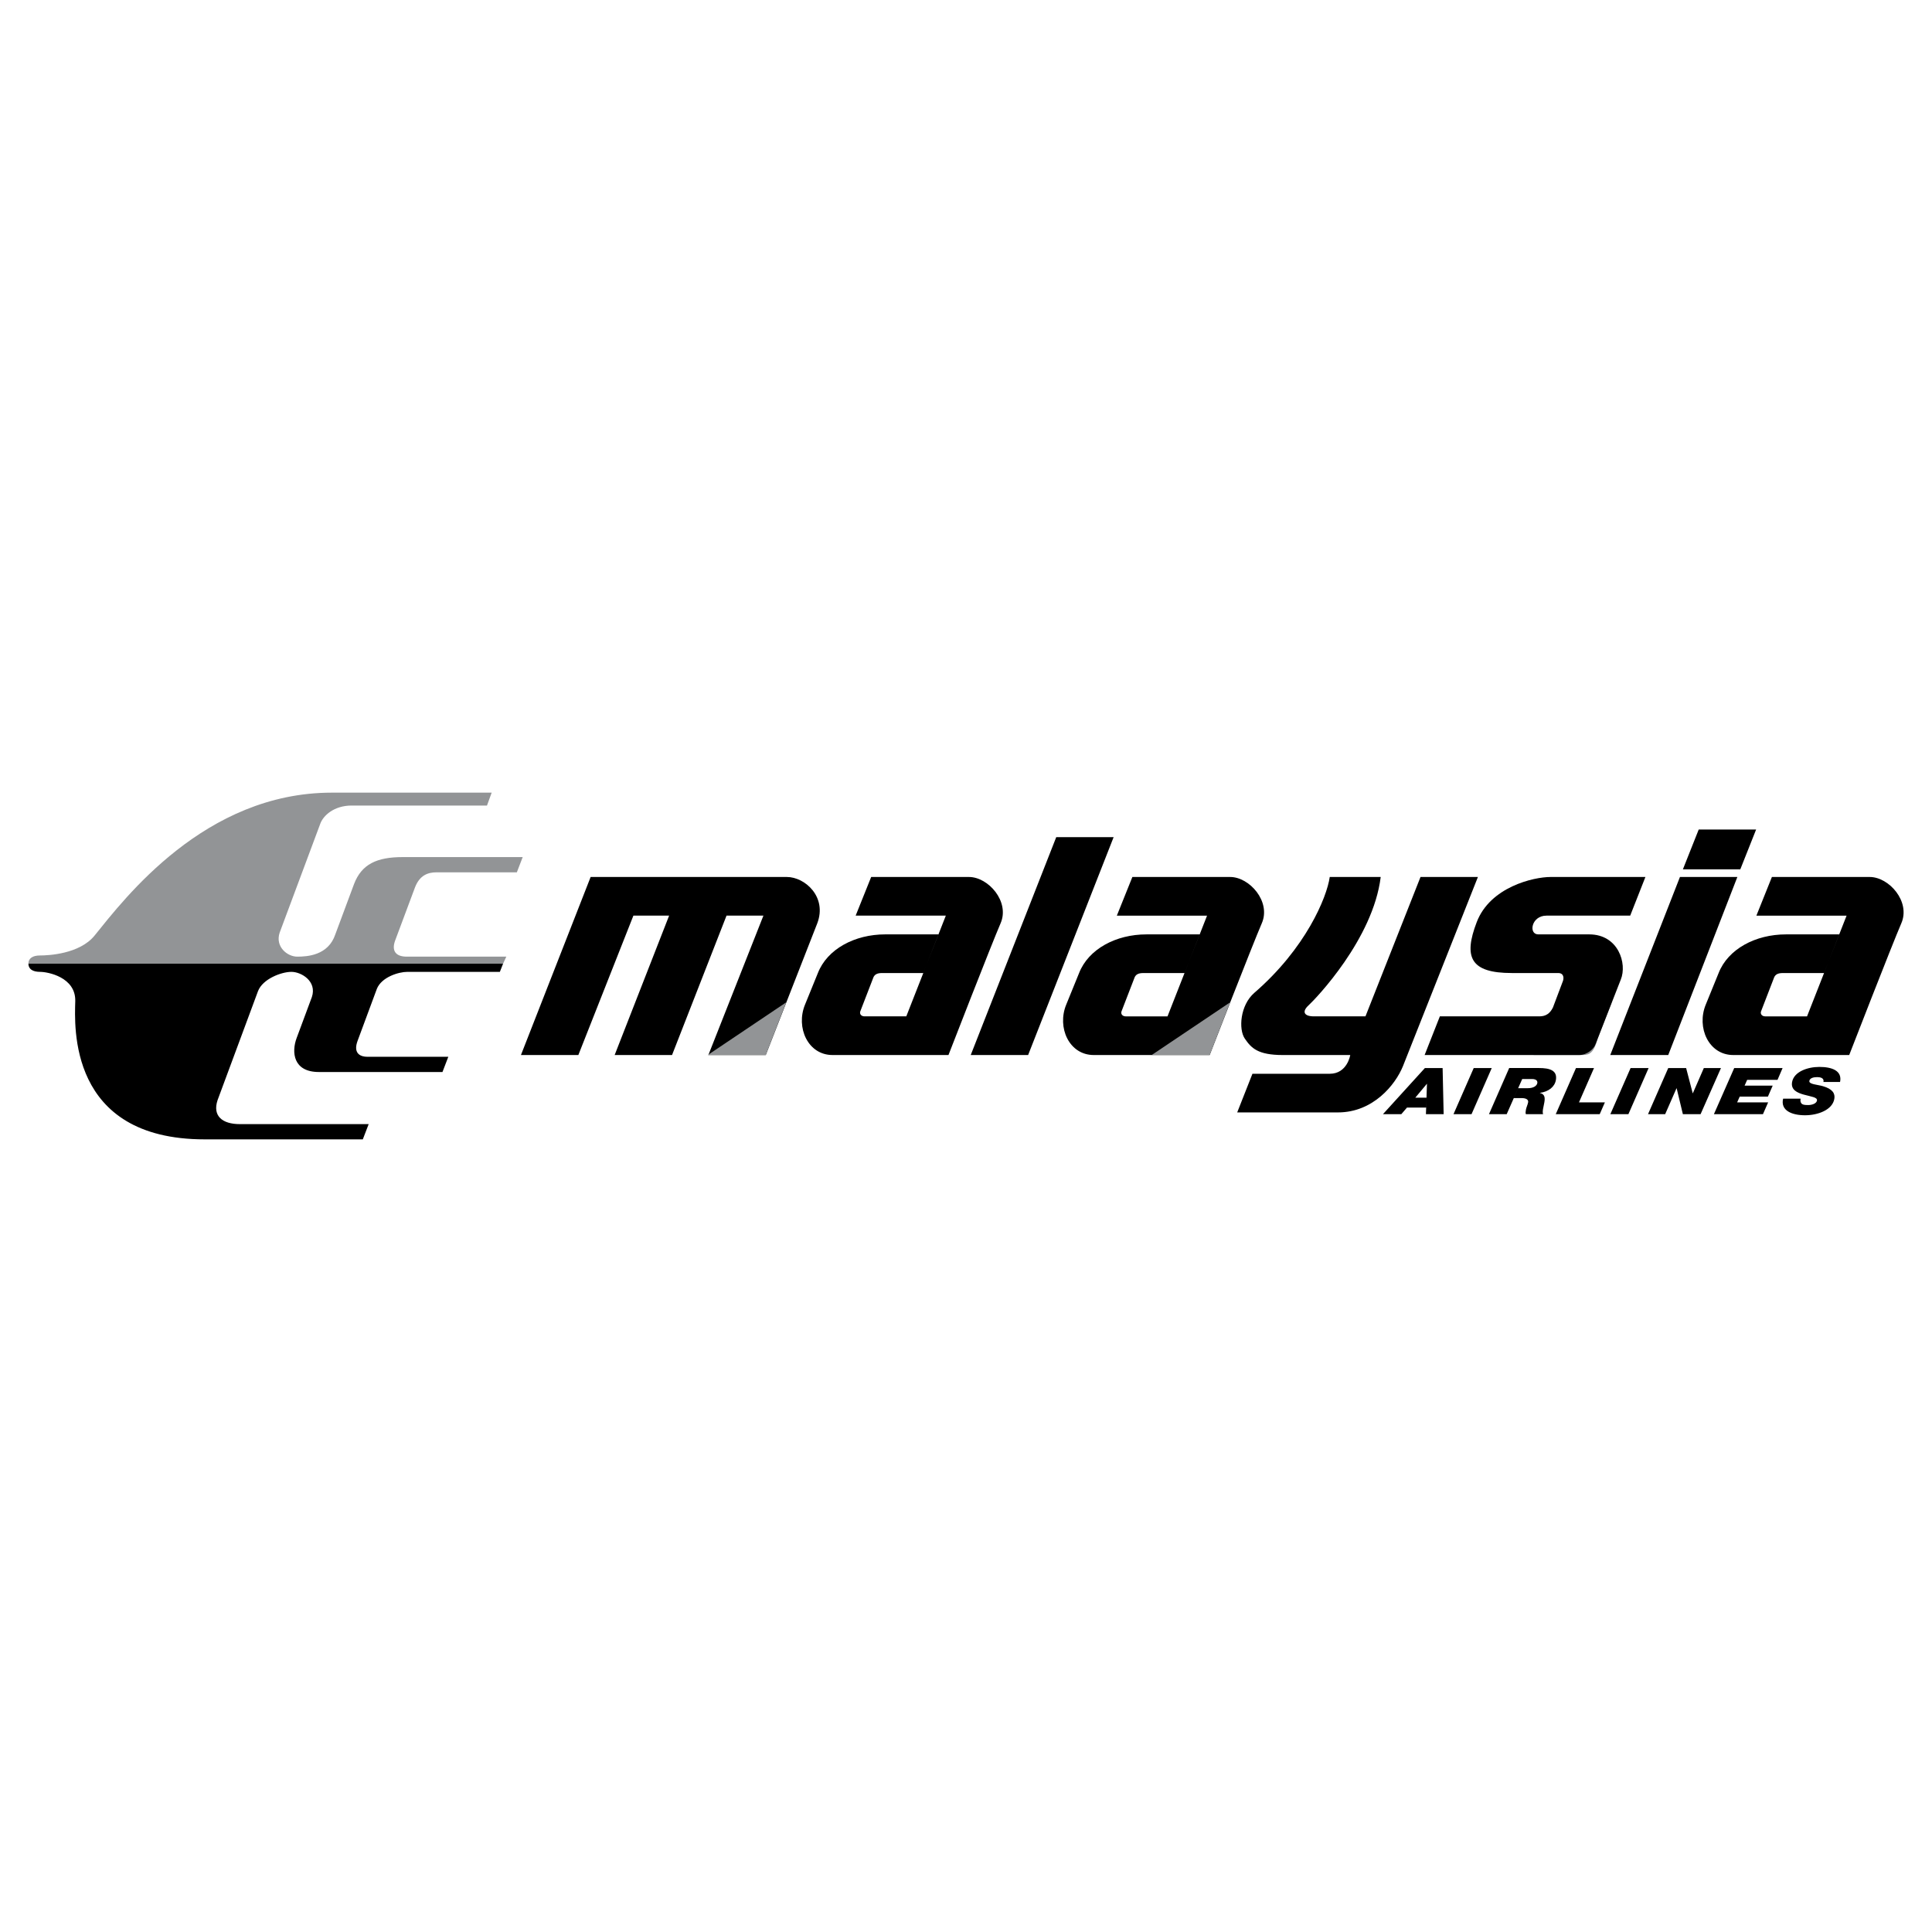
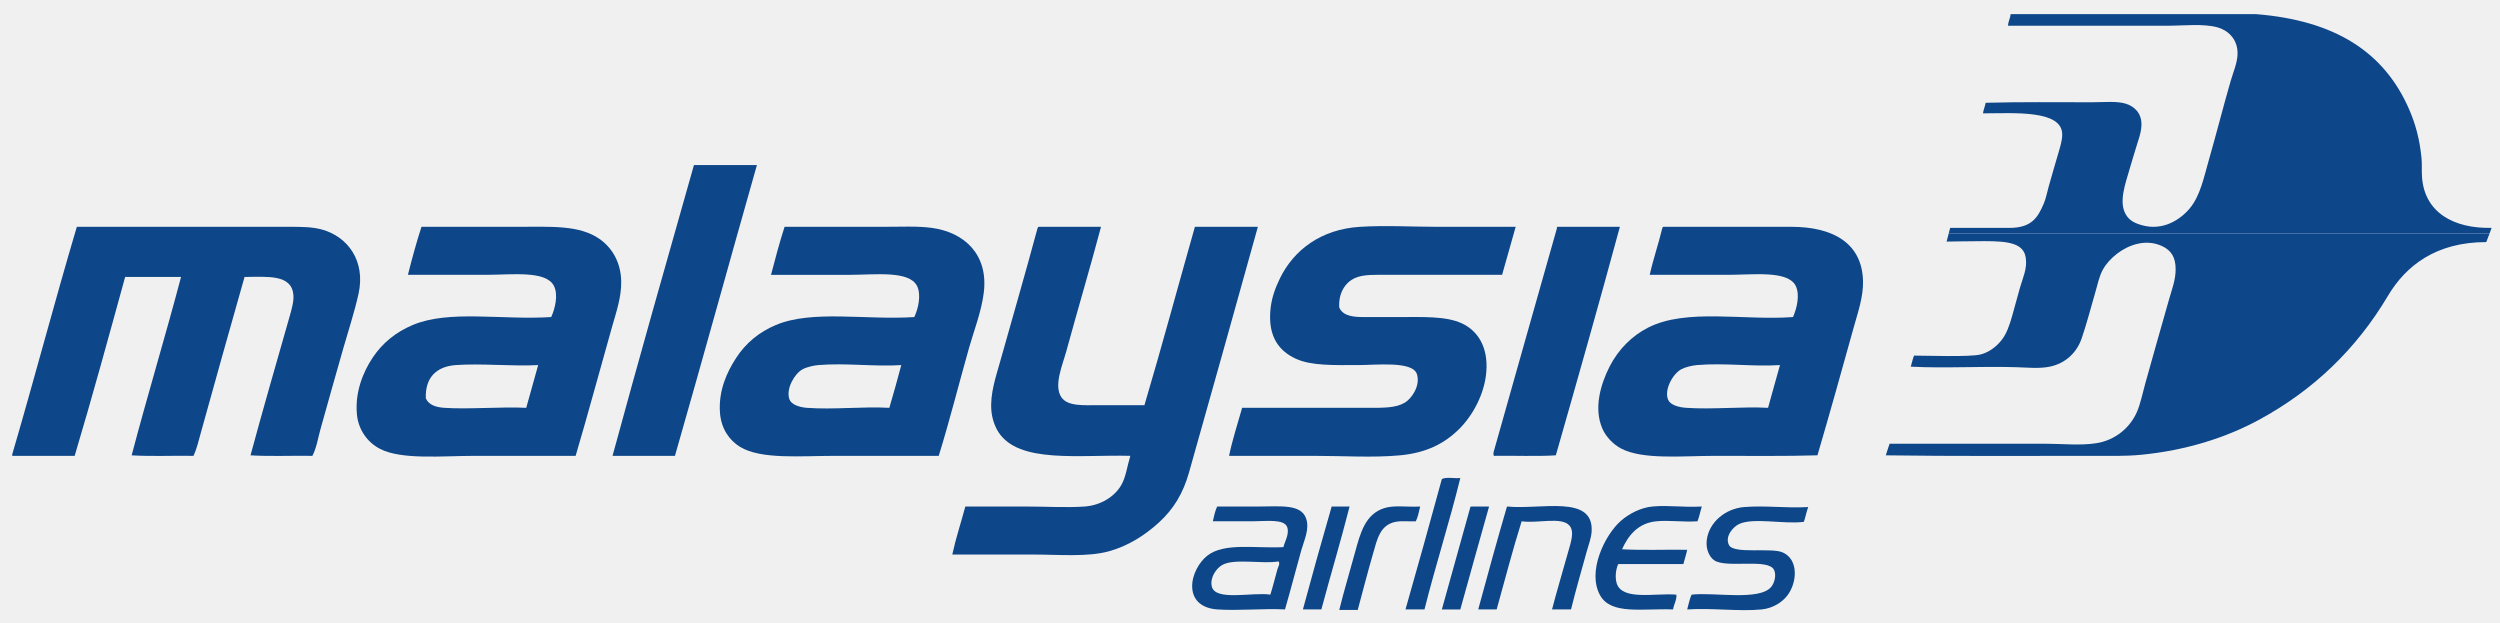
- <svg xmlns="http://www.w3.org/2000/svg" width="2500" height="2500" viewBox="0 0 192.756 192.756">
-   <g fill-rule="evenodd" clip-rule="evenodd">
-     <path fill="#fff" d="M0 0h192.756v192.756H0V0z" />
-     <path d="M51.975 105.26l6.953-17.763h19.575c1.812 0 4.032 1.987 3.039 4.616L76.4 105.26h-5.726l5.492-13.907h-3.681L67.05 105.26h-5.726l5.434-13.907h-3.564l-5.492 13.907h-5.727zM85.369 91.353l1.548-3.856h9.758c1.929 0 4.091 2.454 3.155 4.616-.936 2.162-5.201 13.147-5.201 13.147H83.061c-2.454 0-3.681-2.746-2.746-5.025L81.6 97.08c.935-2.396 3.681-3.857 6.719-3.857h5.317l-1.52 3.857h-4.119c-.525 0-.729.174-.847.408l-1.286 3.33c-.175.352.082.584.38.584h4.177l3.944-10.049h-8.996zM111.428 91.353l1.549-3.856h9.758c1.93 0 4.092 2.454 3.156 4.616-.936 2.162-5.201 13.147-5.201 13.147h-11.568c-2.455 0-3.682-2.746-2.746-5.025l1.285-3.154c.934-2.396 3.682-3.857 6.719-3.857h5.318l-1.52 3.857h-4.119c-.525 0-.73.174-.848.408l-1.285 3.33c-.176.352.082.584.379.584h4.178l3.945-10.049h-9v-.001zM175.236 91.353l1.547-3.856h9.758c1.93 0 4.092 2.454 3.156 4.616-.936 2.162-5.201 13.147-5.201 13.147h-11.568c-2.455 0-3.682-2.746-2.746-5.025l1.285-3.154c.936-2.396 3.682-3.857 6.719-3.857h5.318l-1.52 3.857h-4.119c-.525 0-.73.174-.848.408l-1.285 3.33c-.176.352.082.584.379.584h4.178l3.945-10.049h-8.998v-.001zM105.381 83.523h5.726l-8.531 21.737H96.85l8.531-21.737zM123.436 110.986h10.051c3.506 0 5.727-2.746 6.486-4.617l7.479-18.873h-5.727l-5.492 13.906h-5.141c-.994 0-1.229-.467-.527-1.109s6.428-6.603 7.188-12.796h-5.084c-.291 2.045-2.395 7.128-7.537 11.57-1.402 1.227-1.578 3.623-.936 4.557.643.936 1.285 1.637 3.799 1.637h6.719s-.291 1.869-2.045 1.869h-7.713l-1.52 3.856zM160.656 105.26h5.785l6.895-17.763h-5.727l-6.953 17.763zM169.48 82.764l-1.578 3.973h5.727l1.578-3.973h-5.727zM142.369 108.139h-.015l-1.151 1.379h1.121l-.041.986h-1.908l-.564.656h-1.832l4.183-4.601h1.768l.103 4.601h-1.767l.103-3.021zM147.033 106.559h1.799l-2.016 4.601h-1.8l2.017-4.601zM151.871 107.654h.973c.467 0 .566.219.535.4-.049.277-.367.516-.965.516h-.949l-.436.986h.777c.5 0 .697.18.656.418-.041.232-.182.516-.219.734-.037.207-.051.336-.006.451h1.717c-.1-.27.049-.74.125-1.172.074-.432.07-.826-.441-.941l.002-.014c.863-.109 1.473-.6 1.59-1.27.17-.973-.615-1.205-1.695-1.205h-2.963l-2.016 4.602h1.768l1.547-3.505zM157.236 106.559h1.799l-1.5 3.423h2.586l-.517 1.178h-4.385l2.017-4.601zM162.684 106.559h1.798l-2.015 4.601h-1.801l2.018-4.601zM166.441 106.559h1.784l.656 2.513h.015l1.096-2.513h1.709l-2.033 4.601H167.9l-.619-2.578h-.017l-1.129 2.578h-1.711l2.017-4.601zM173.023 106.559h4.827l-.508 1.179h-3.028l-.255.574h2.804l-.478 1.096h-2.813l-.256.574h3.092l-.517 1.178h-4.893l2.025-4.601zM181.924 107.951c.041-.188-.02-.303-.139-.381-.117-.078-.301-.104-.504-.104-.303 0-.709.072-.762.375-.061.348.811.367 1.355.527.965.285 1.232.723 1.137 1.271-.195 1.107-1.652 1.631-2.92 1.631-1.342 0-2.469-.484-2.189-1.658h1.742c-.043.252.002.406.129.523.139.104.348.115.643.115.352 0 .811-.143.863-.445.059-.334-.529-.379-1.303-.592-.68-.188-1.314-.484-1.18-1.25.182-1.039 1.541-1.516 2.719-1.516 1.244 0 2.301.367 2.068 1.502h-1.659v.002zM2.834 96.145c0 .525.409.818 1.169.818.759 0 3.564.525 3.506 2.922-.059 2.395-.76 13.789 12.913 13.789h15.776l.584-1.52H23.928c-1.753 0-2.746-.818-2.22-2.395L25.74 98.89c.467-1.227 2.337-1.928 3.331-1.928.993 0 2.571.936 2.045 2.512l-1.52 4.09c-.526 1.402-.351 3.391 2.22 3.391h12.329l.584-1.52h-8.063c-.877 0-1.402-.469-.994-1.578l1.928-5.201c.468-1.168 2.162-1.693 3.039-1.693h9.232l.321-.818H2.834z" />
-     <path d="M2.834 96.145c0-.526.409-.818 1.169-.818.759 0 3.926-.124 5.434-1.987 2.98-3.681 10.985-14.257 23.665-14.257h15.952l-.467 1.286H35.089c-1.753 0-2.863.993-3.155 1.87l-4.032 10.81c-.467 1.402.76 2.396 1.753 2.396.993 0 3.097-.117 3.798-2.22l1.87-5.025c.76-1.987 2.279-2.688 4.85-2.688H52.15l-.584 1.519h-8.005c-.876 0-1.694.292-2.162 1.519l-1.986 5.317c-.351.993.058 1.578 1.168 1.578h9.933l-.321.701H2.834v-.001zM70.615 105.26l7.83-5.26-2.046 5.26h-5.784zM114.906 105.26l7.828-5.26-2.045 5.26h-5.783zM159.418 103.59l1.385-3.59-7.801 5.26h4.908c.711 0 1.115-.244 1.508-1.67 0 0-.393 1.426 0 0z" fill="#929496" />
-     <path d="M142.135 105.26h15.426c.76 0 1.461-.584 1.635-1.109l2.514-6.428c.643-1.578-.234-4.5-3.156-4.5h-5.082c-.994 0-.701-1.87.818-1.87h8.355l1.518-3.856h-9.465c-1.695 0-6.018.993-7.363 4.499-1.344 3.506-.643 5.084 3.506 5.084h4.617c.584 0 .584.525.467.818l-.992 2.629c-.293.584-.701.875-1.346.875h-9.932l-1.52 3.858z" />
+ <svg xmlns="http://www.w3.org/2000/svg" width="403.09" height="100.36">
+   <g transform="matrix(1.25,0,0,-1.25,0,100.3599)">
+     <path d="m 251.365,50.182 -0.275,-1.056 c 0,0 3.465,0.057 4.861,0.057 3.198,0.003 5.146,-0.289 5.36,-2.237 0.19,-1.312 -0.419,-2.572 -0.77,-3.811 -0.338,-1.202 -0.646,-2.355 -0.979,-3.541 -0.352,-1.251 -0.731,-2.355 -1.4,-3.199 -0.762,-0.959 -1.735,-1.595 -2.731,-1.838 -1.372,-0.335 -6.98,-0.137 -8.542,-0.137 -0.175,-0.44 -0.28,-0.952 -0.42,-1.428 4.547,-0.232 8.929,0.073 13.583,-0.068 1.509,-0.046 3.007,-0.207 4.34,0.068 2.031,0.415 3.499,1.812 4.13,3.676 0.625,1.835 1.19,3.973 1.751,5.921 0.307,1.067 0.504,2.075 0.979,2.927 0.453,0.812 1.051,1.445 1.82,2.043 1.409,1.092 3.705,2.011 5.881,0.952 1.073,-0.521 1.696,-1.388 1.681,-2.995 -0.013,-1.383 -0.477,-2.522 -0.84,-3.811 -1.084,-3.851 -2.041,-7.123 -3.081,-10.892 -0.342,-1.237 -0.605,-2.563 -1.05,-3.608 -0.863,-2.029 -2.763,-3.689 -5.25,-4.084 -2.085,-0.331 -4.456,-0.068 -6.652,-0.068 l -20.022,0 c 0,0 -0.342,-0.984 -0.491,-1.498 8.787,-0.124 17.844,-0.067 26.394,-0.067 2.328,0 4.485,-0.062 6.511,0.135 5.808,0.566 10.949,2.196 15.192,4.493 7.054,3.819 12.597,9.15 16.662,15.996 2.341,3.945 6.256,6.95 12.692,6.95 0.185,0.49 0.278,0.703 0.43,1.119 l -69.765,0 z" style="fill:#0D4689;fill-rule:nonzero;stroke:none" />
+     <path d="m 89.511,58.997 8.122,0 C 94.084,46.516 90.638,33.938 87.06,21.489 l -8.05,0 c 3.422,12.576 6.959,25.043 10.501,37.508" style="fill:#0D4689;fill-rule:nonzero;stroke:none" />
+     <path d="m 1.58,21.489 0,0.204 c 2.847,9.711 5.455,19.656 8.331,29.34 l 27.373,0 c 1.625,0 2.999,-0.013 4.201,-0.34 3.429,-0.936 5.69,-4.119 4.761,-8.306 -0.517,-2.329 -1.346,-4.879 -1.96,-7.012 -1.019,-3.528 -1.974,-6.997 -2.94,-10.416 -0.332,-1.17 -0.491,-2.39 -1.051,-3.471 -2.636,0.045 -5.46,-0.091 -7.981,0.067 1.475,5.485 3.421,12.226 5.041,17.904 0.278,0.973 0.561,1.983 0.491,2.79 -0.234,2.676 -3.316,2.332 -6.302,2.315 -1.911,-6.722 -3.826,-13.562 -5.671,-20.217 -0.265,-0.959 -0.494,-1.948 -0.909,-2.859 -2.637,0.045 -5.461,-0.091 -7.983,0.067 2.041,7.752 4.328,15.263 6.372,23.009 l -7.211,0 c -2.126,-7.737 -4.243,-15.479 -6.511,-23.076 -2.405,0.002 -5.414,-0.002 -8.051,0" style="fill:#0D4689;fill-rule:nonzero;stroke:none" />
+     <path d="m 54.367,51.032 12.322,0 c 4.464,0 8.02,0.253 10.641,-1.566 1.55,-1.075 2.747,-2.929 2.799,-5.445 0.043,-2.043 -0.646,-4.005 -1.19,-5.922 C 77.382,32.611 75.819,26.789 74.249,21.488 l -13.022,0 c -4.147,0 -9.397,-0.534 -12.181,0.886 -1.573,0.801 -2.821,2.401 -3.01,4.492 -0.262,2.883 0.824,5.472 2.031,7.285 1.251,1.881 2.986,3.301 5.18,4.22 4.709,1.978 11.514,0.612 17.852,1.021 0.499,1.094 0.935,2.865 0.35,4.018 -1.027,2.019 -5.455,1.429 -8.681,1.429 l -10.151,0 c 0.535,2.111 1.1,4.194 1.75,6.194 m 4.41,-17.836 c -2.467,-0.186 -3.952,-1.585 -3.851,-4.288 0.373,-0.854 1.292,-1.15 2.381,-1.226 3.089,-0.215 7.34,0.162 10.571,0 0.522,1.832 1.033,3.671 1.54,5.514 -3.252,-0.181 -7.461,0.24 -10.641,0" style="fill:#0D4689;fill-rule:nonzero;stroke:none" />
+     <path d="m 101.202,51.032 12.742,0 c 2.294,0 4.418,0.11 6.23,-0.135 4.274,-0.58 7.333,-3.476 6.722,-8.374 -0.302,-2.421 -1.28,-4.924 -1.892,-7.08 -1.357,-4.794 -2.51,-9.412 -3.919,-13.955 l -13.442,0 c -4.356,0 -9.477,-0.49 -12.181,1.157 -1.395,0.849 -2.431,2.351 -2.59,4.356 -0.229,2.878 0.904,5.321 2.099,7.148 1.231,1.878 2.935,3.307 5.111,4.22 4.717,1.979 11.604,0.609 17.852,1.021 0.51,1.076 0.927,2.883 0.35,4.018 -1.027,2.018 -5.455,1.429 -8.681,1.429 l -10.151,0 c 0.549,2.097 1.102,4.191 1.75,6.194 m 4.341,-17.836 c -0.608,-0.051 -1.509,-0.258 -2.031,-0.545 -1.019,-0.56 -2.175,-2.517 -1.681,-3.879 0.244,-0.668 1.275,-1.016 2.24,-1.089 3.399,-0.254 7.258,0.192 10.643,0 0.535,1.816 1.051,3.652 1.54,5.514 -3.416,-0.227 -7.194,0.3 -10.712,0" style="fill:#0D4689;fill-rule:nonzero;stroke:none" />
+     <path d="m 133.967,51.032 8.051,0 c -1.269,-4.808 -3.009,-10.684 -4.48,-16.066 -0.476,-1.735 -1.658,-4.423 -0.631,-5.922 0.813,-1.183 2.789,-1.021 4.9,-1.021 2.029,0 4.178,-0.003 5.811,0 2.253,7.589 4.335,15.346 6.511,23.009 l 8.122,0 c -2.915,-10.49 -5.988,-21.45 -8.892,-31.722 -0.752,-2.658 -1.98,-4.687 -3.851,-6.399 -1.794,-1.642 -3.988,-3.059 -6.511,-3.744 -2.775,-0.752 -6.374,-0.407 -9.941,-0.407 l -10.221,0 c 0.466,2.156 1.131,4.119 1.681,6.193 l 7.701,0 c 2.713,0 5.481,-0.165 7.7,0 2.134,0.161 3.856,1.31 4.691,2.724 0.618,1.048 0.772,2.415 1.19,3.813 -6.549,0.173 -14.381,-1.037 -17.012,3.064 -0.448,0.698 -0.826,1.716 -0.911,2.79 -0.172,2.159 0.571,4.312 1.12,6.263 1.591,5.651 3.35,11.724 4.83,17.224 0.06,0.054 0.043,0.186 0.141,0.204" style="fill:#0D4689;fill-rule:nonzero;stroke:none" />
+     <path d="m 195.504,51.032 c -0.6,-2.049 -1.145,-4.151 -1.75,-6.194 l -14.562,0 c -1.722,0 -3.308,0.086 -4.41,-0.409 -1.326,-0.595 -2.157,-2.029 -2.031,-3.813 0.502,-1.138 1.893,-1.226 3.221,-1.226 l 4.48,0 c 3.028,0 6.069,0.143 8.12,-0.816 2.018,-0.944 3.386,-3 3.151,-6.194 -0.211,-2.854 -1.718,-5.651 -3.501,-7.422 -1.893,-1.879 -4.235,-3.086 -7.631,-3.402 -3.483,-0.326 -7.312,-0.068 -11.061,-0.068 -3.731,0 -7.432,0.002 -10.991,0 0.389,1.959 1.115,4.18 1.681,6.194 l 16.312,0 c 1.934,0 3.529,-0.025 4.691,0.68 0.885,0.539 2.023,2.202 1.54,3.677 -0.562,1.712 -5.242,1.156 -7.631,1.156 -3.031,0 -5.996,-0.103 -7.983,0.817 -2.206,1.024 -3.555,2.854 -3.29,6.194 0.129,1.633 0.67,3.021 1.261,4.221 1.774,3.606 5.265,6.29 10.291,6.603 3.35,0.208 6.745,0 10.082,0 l 10.01,0 z" style="fill:#0D4689;fill-rule:nonzero;stroke:none" />
+     <path d="m 200.895,51.032 8.051,0 c -2.683,-9.894 -5.465,-19.693 -8.261,-29.475 -2.204,-0.157 -5.664,-0.024 -7.983,-0.068 -0.162,0.266 -0.001,0.628 0.07,0.886 2.613,9.322 5.397,19.047 8.051,28.455 -0.005,0.097 -0.011,0.192 0.07,0.204" style="fill:#0D4689;fill-rule:nonzero;stroke:none" />
+     <path d="m 214.546,51.032 16.523,0 c 5.211,0 9.127,-1.997 9.24,-7.012 0.047,-2.022 -0.659,-4.011 -1.19,-5.922 -1.534,-5.525 -3.092,-11.109 -4.689,-16.541 -4.192,-0.126 -8.676,-0.068 -13.163,-0.068 -4.217,0 -9.385,-0.537 -12.18,0.954 -1.015,0.541 -1.933,1.509 -2.381,2.517 -1.2,2.706 -0.188,5.873 0.909,8.034 1.154,2.27 2.927,3.997 4.971,5.037 4.958,2.523 12.405,0.882 18.692,1.361 0.491,1.115 0.922,2.859 0.35,4.018 -0.997,2.022 -5.479,1.429 -8.681,1.429 l -10.151,0 c 0.459,2.07 1.125,3.943 1.611,5.991 0.059,0.054 0.041,0.186 0.139,0.204 m 4.34,-17.836 c -0.603,-0.051 -1.506,-0.259 -2.029,-0.545 -1.092,-0.596 -2.242,-2.665 -1.681,-3.948 0.283,-0.646 1.323,-0.952 2.31,-1.021 3.38,-0.235 7.209,0.178 10.573,0 0.492,1.859 1.04,3.663 1.539,5.514 -3.422,-0.229 -7.173,0.304 -10.712,0" style="fill:#0D4689;fill-rule:nonzero;stroke:none" />
+     <path d="m 188.363,18.629 c -1.355,-5.557 -3.188,-11.241 -4.621,-16.95 l -2.449,0 c 1.588,5.582 3.159,11.179 4.689,16.815 0.536,0.296 1.619,0.06 2.381,0.135" style="fill:#0D4689;fill-rule:nonzero;stroke:none" />
+     <path d="m 156.999,14.953 5.391,0 c 2.765,0 5.451,0.353 6.091,-1.564 0.458,-1.378 -0.273,-2.811 -0.63,-4.084 -0.687,-2.445 -1.39,-5.18 -2.101,-7.625 -2.76,0.146 -6.017,-0.192 -8.751,0 -1.818,0.129 -3.148,1.049 -3.22,2.859 -0.067,1.638 0.958,3.309 1.96,4.084 2.201,1.708 6.169,0.905 9.801,1.091 0.211,0.79 0.801,1.717 0.491,2.585 -0.391,1.091 -2.786,0.749 -4.411,0.749 l -5.18,0 c 0.155,0.666 0.296,1.347 0.559,1.906 m 0.63,-7.555 c -0.685,-0.404 -1.571,-1.534 -1.329,-2.724 0.404,-1.989 5.267,-0.731 7.561,-1.089 0.332,1.03 0.62,2.247 0.911,3.267 0.092,0.321 0.383,0.727 0.141,1.021 -2.008,-0.375 -5.734,0.437 -7.283,-0.475" style="fill:#0D4689;fill-rule:nonzero;stroke:none" />
+     <path d="m 174.081,14.953 c -1.141,-4.495 -2.454,-8.822 -3.64,-13.274 l -2.381,0 c 1.205,4.457 2.436,8.886 3.71,13.274 l 2.31,0 z" style="fill:#0D4689;fill-rule:nonzero;stroke:none" />
+     <path d="m 175.132,1.611 -2.381,0 c 0.512,2.111 1.321,4.827 2.031,7.42 0.703,2.569 1.333,4.945 3.78,5.717 1.288,0.407 2.871,0.113 4.621,0.204 -0.147,-0.673 -0.288,-1.353 -0.561,-1.905 -1.024,-0.037 -1.821,0.079 -2.59,-0.068 -2.039,-0.394 -2.39,-2.247 -2.94,-4.153 -0.652,-2.254 -1.468,-5.385 -1.96,-7.215" style="fill:#0D4689;fill-rule:nonzero;stroke:none" />
+     <path d="M 192.074,14.953 C 190.821,10.544 189.603,6.102 188.364,1.678 l -2.381,0 c 1.21,4.36 2.418,8.722 3.641,13.071 -0.003,0.116 0.051,0.176 0.139,0.204 l 2.31,0 z" style="fill:#0D4689;fill-rule:nonzero;stroke:none" />
+     <path d="m 194.384,14.953 c 4.371,-0.442 11.169,1.59 10.921,-3.199 -0.044,-0.847 -0.391,-1.719 -0.63,-2.587 -0.661,-2.39 -1.432,-5.048 -2.031,-7.488 l -2.449,0 c 0.531,2.062 1.423,5.075 2.099,7.488 0.322,1.146 0.831,2.56 0.141,3.336 -1.038,1.167 -4.111,0.242 -6.161,0.544 -1.166,-3.7 -2.158,-7.568 -3.221,-11.368 l -2.379,0 c 1.207,4.453 2.428,8.894 3.71,13.274" style="fill:#0D4689;fill-rule:nonzero;stroke:none" />
+     <path d="m 219.517,14.953 c -0.201,-0.622 -0.324,-1.318 -0.559,-1.906 -1.926,-0.119 -3.694,0.162 -5.321,0 -2.366,-0.235 -3.622,-1.847 -4.411,-3.608 2.66,-0.157 5.625,-0.022 8.401,-0.068 -0.124,-0.65 -0.342,-1.21 -0.491,-1.838 l -8.401,0 c -0.332,-0.719 -0.419,-1.728 -0.209,-2.45 0.674,-2.329 5.041,-1.258 7.701,-1.498 0.097,-0.593 -0.325,-1.272 -0.42,-1.906 -3.967,0.142 -7.943,-0.715 -9.382,1.77 -1.766,3.054 0.569,7.841 2.662,9.667 1.082,0.946 2.61,1.706 4.06,1.838 2.142,0.196 3.995,-0.143 6.37,0" style="fill:#0D4689;fill-rule:nonzero;stroke:none" />
+     <path d="m 233.239,14.885 c -0.224,-0.599 -0.352,-1.293 -0.559,-1.906 -2.469,-0.343 -6.459,0.577 -8.332,-0.272 -0.785,-0.356 -1.9,-1.603 -1.329,-2.724 0.613,-1.204 5.44,-0.288 6.931,-0.952 2.09,-0.933 1.848,-3.875 0.63,-5.514 -0.688,-0.929 -1.923,-1.695 -3.36,-1.84 -2.865,-0.286 -6.491,0.216 -9.591,0 0.181,0.642 0.307,1.336 0.561,1.906 2.852,0.351 8.78,-0.852 10.291,1.022 0.415,0.515 0.674,1.514 0.348,2.178 -0.749,1.534 -6.123,0.169 -7.7,1.224 -0.616,0.413 -1.115,1.404 -0.981,2.587 0.262,2.28 2.346,4.086 4.832,4.29 2.783,0.227 5.363,-0.17 8.261,0" style="fill:#0D4689;fill-rule:nonzero;stroke:none" />
+     <path d="m 321.39,50.896 c -4.93,-0.11 -8.617,2.005 -8.97,6.466 -0.072,0.9 0.007,1.741 -0.07,2.518 -0.242,2.466 -0.773,4.409 -1.611,6.331 -3.213,7.379 -9.552,11.443 -19.742,12.253 l -31.644,0 c -0.06,-0.553 -0.307,-0.925 -0.35,-1.498 l 20.442,0 c 2.232,0 4.709,0.304 6.581,-0.204 1.208,-0.328 2.683,-1.415 2.59,-3.539 -0.047,-1.089 -0.556,-2.248 -0.911,-3.472 -0.979,-3.388 -1.82,-6.744 -2.799,-10.144 -0.638,-2.208 -1.091,-4.561 -2.451,-6.194 -1.233,-1.48 -3.468,-2.929 -6.161,-2.178 -0.979,0.273 -1.593,0.618 -2.029,1.293 -1.056,1.628 -0.085,4.132 0.42,5.922 0.276,0.983 0.579,1.894 0.839,2.792 0.25,0.863 0.679,1.9 0.7,2.927 0.036,1.579 -0.97,2.393 -1.959,2.724 -1.174,0.39 -2.868,0.204 -4.412,0.204 -4.506,0 -9.367,0.056 -13.722,-0.068 -0.093,-0.475 -0.273,-0.868 -0.35,-1.361 3.921,0 10.221,0.491 10.221,-2.724 0.01,-0.75 -0.262,-1.59 -0.491,-2.382 -0.417,-1.45 -0.854,-2.886 -1.259,-4.358 -0.206,-0.746 -0.347,-1.515 -0.63,-2.178 -0.746,-1.747 -1.534,-3.131 -4.411,-3.131 l -7.664,0 -0.183,-0.714 69.765,0 c 0.108,0.318 0.167,0.474 0.26,0.714" style="fill:#0D4689;fill-rule:nonzero;stroke:none" />
  </g>
</svg>
